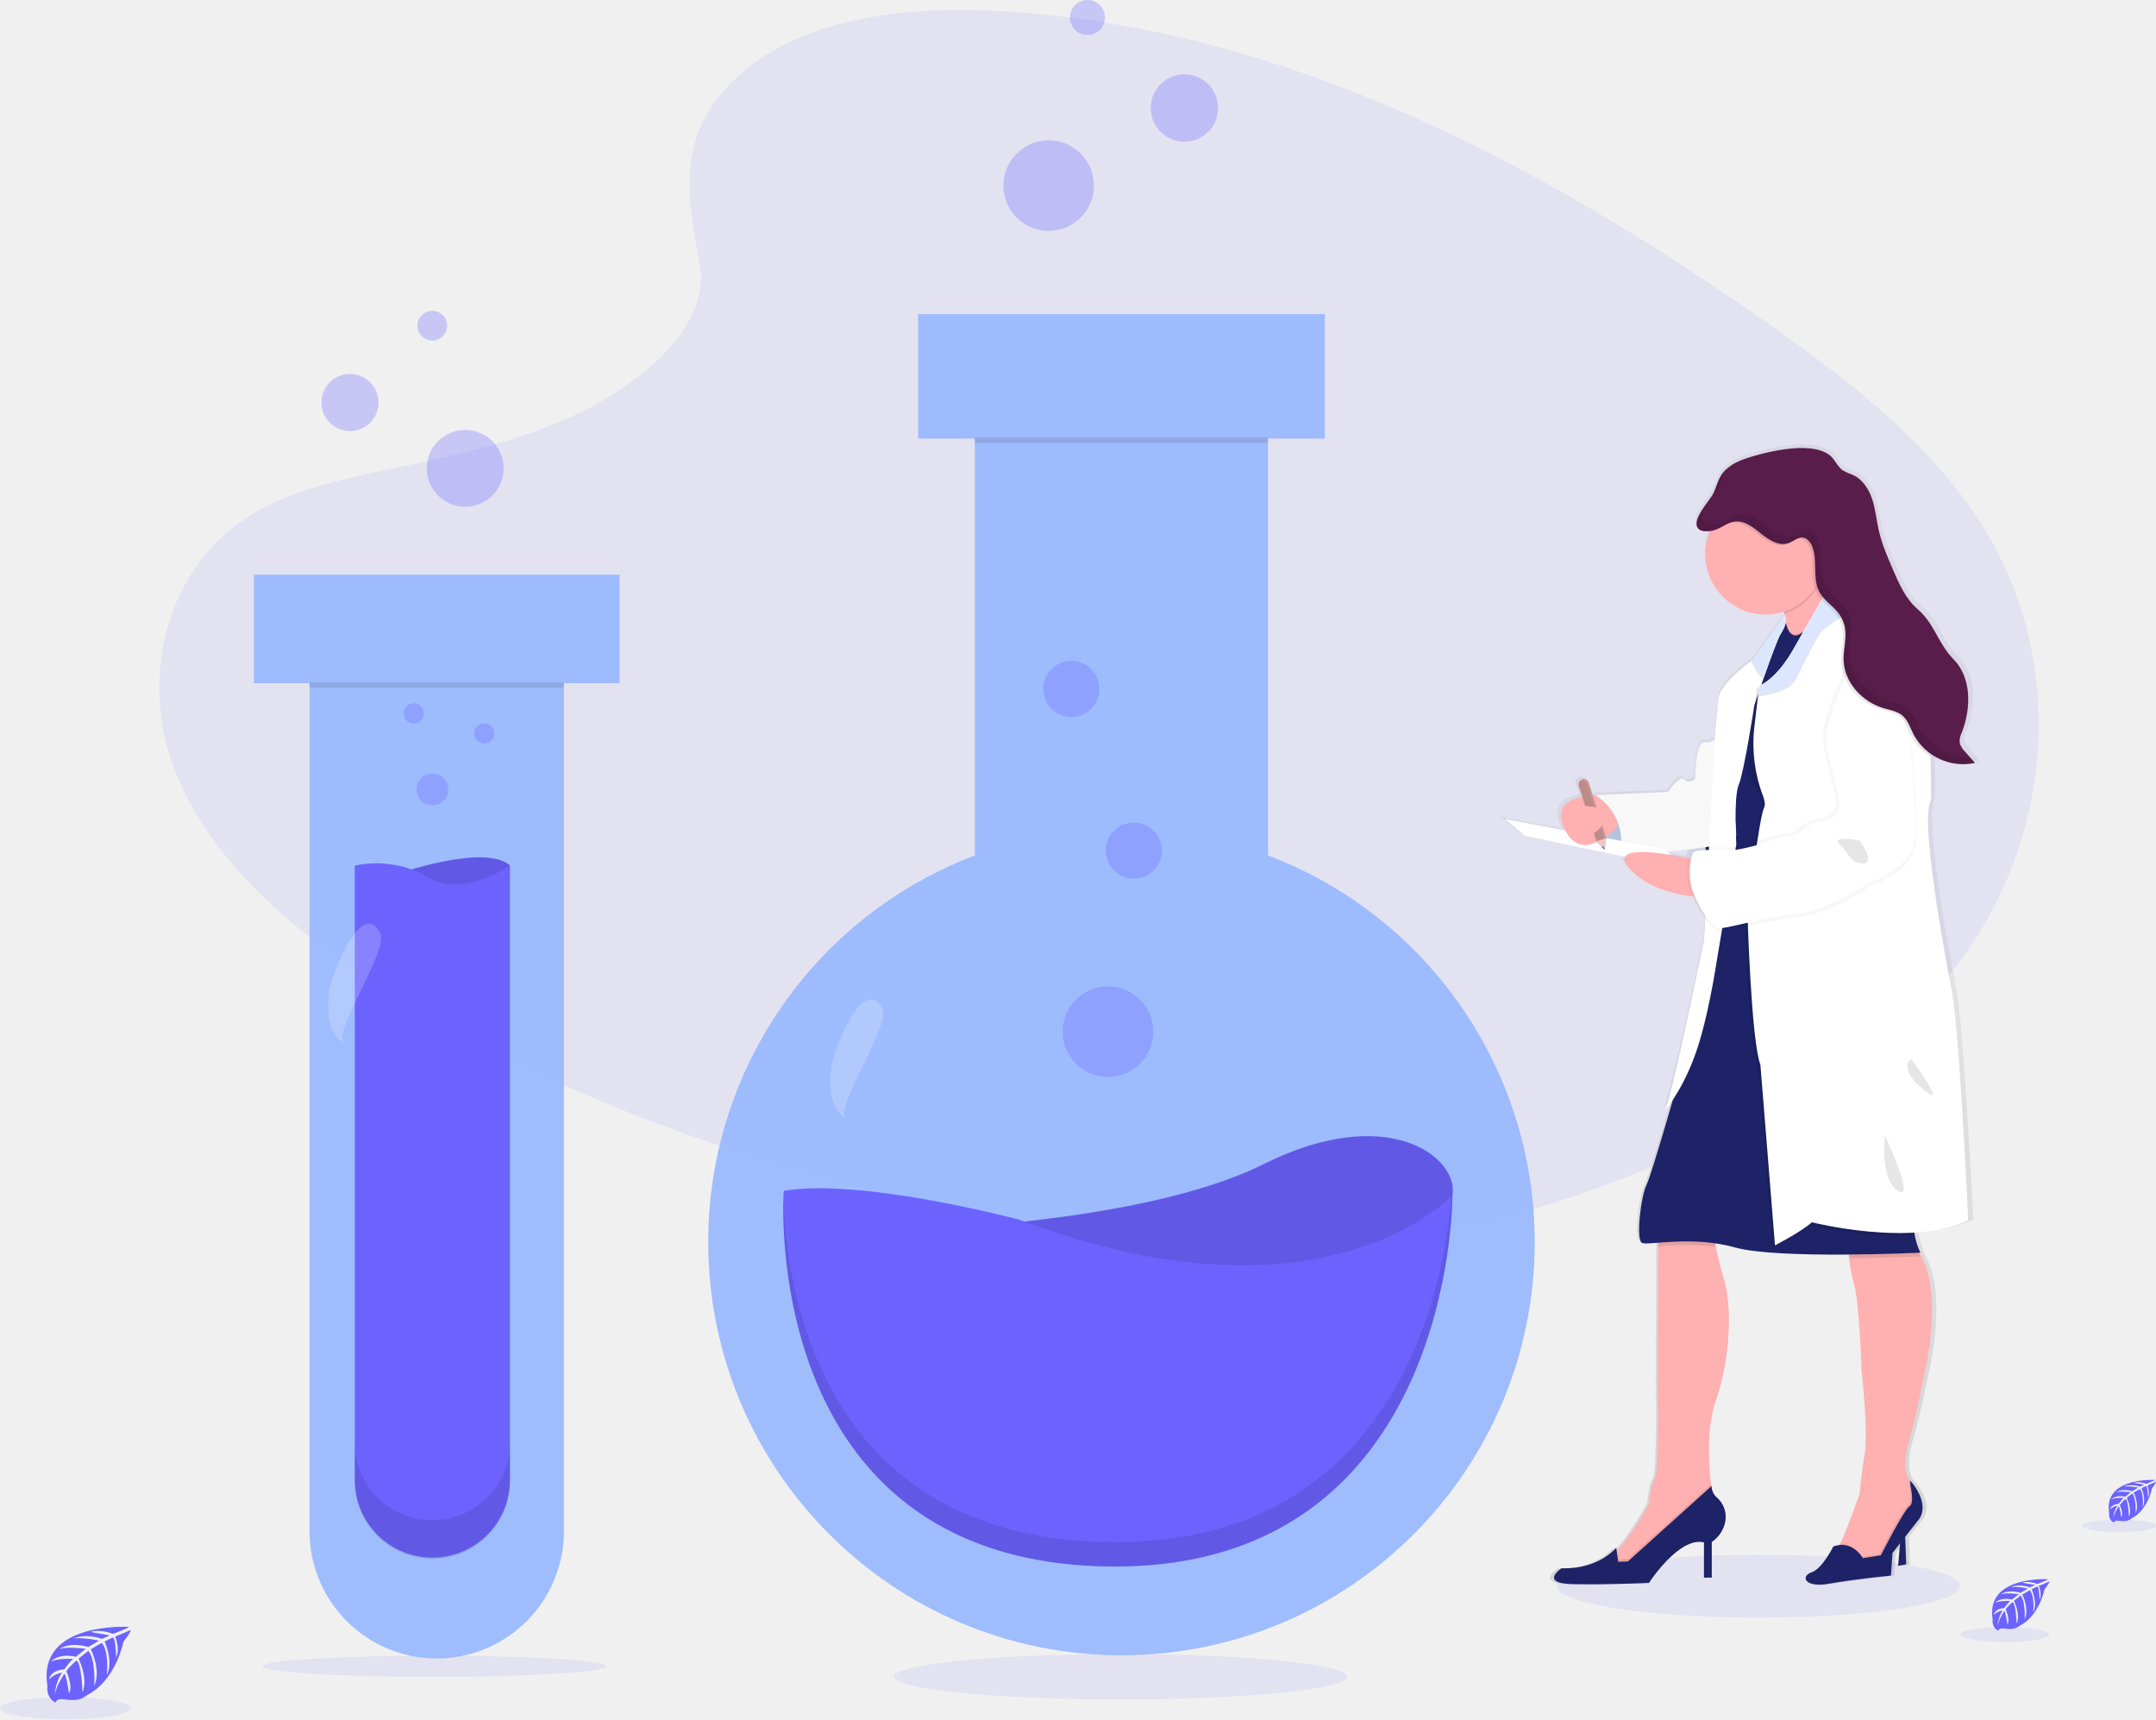
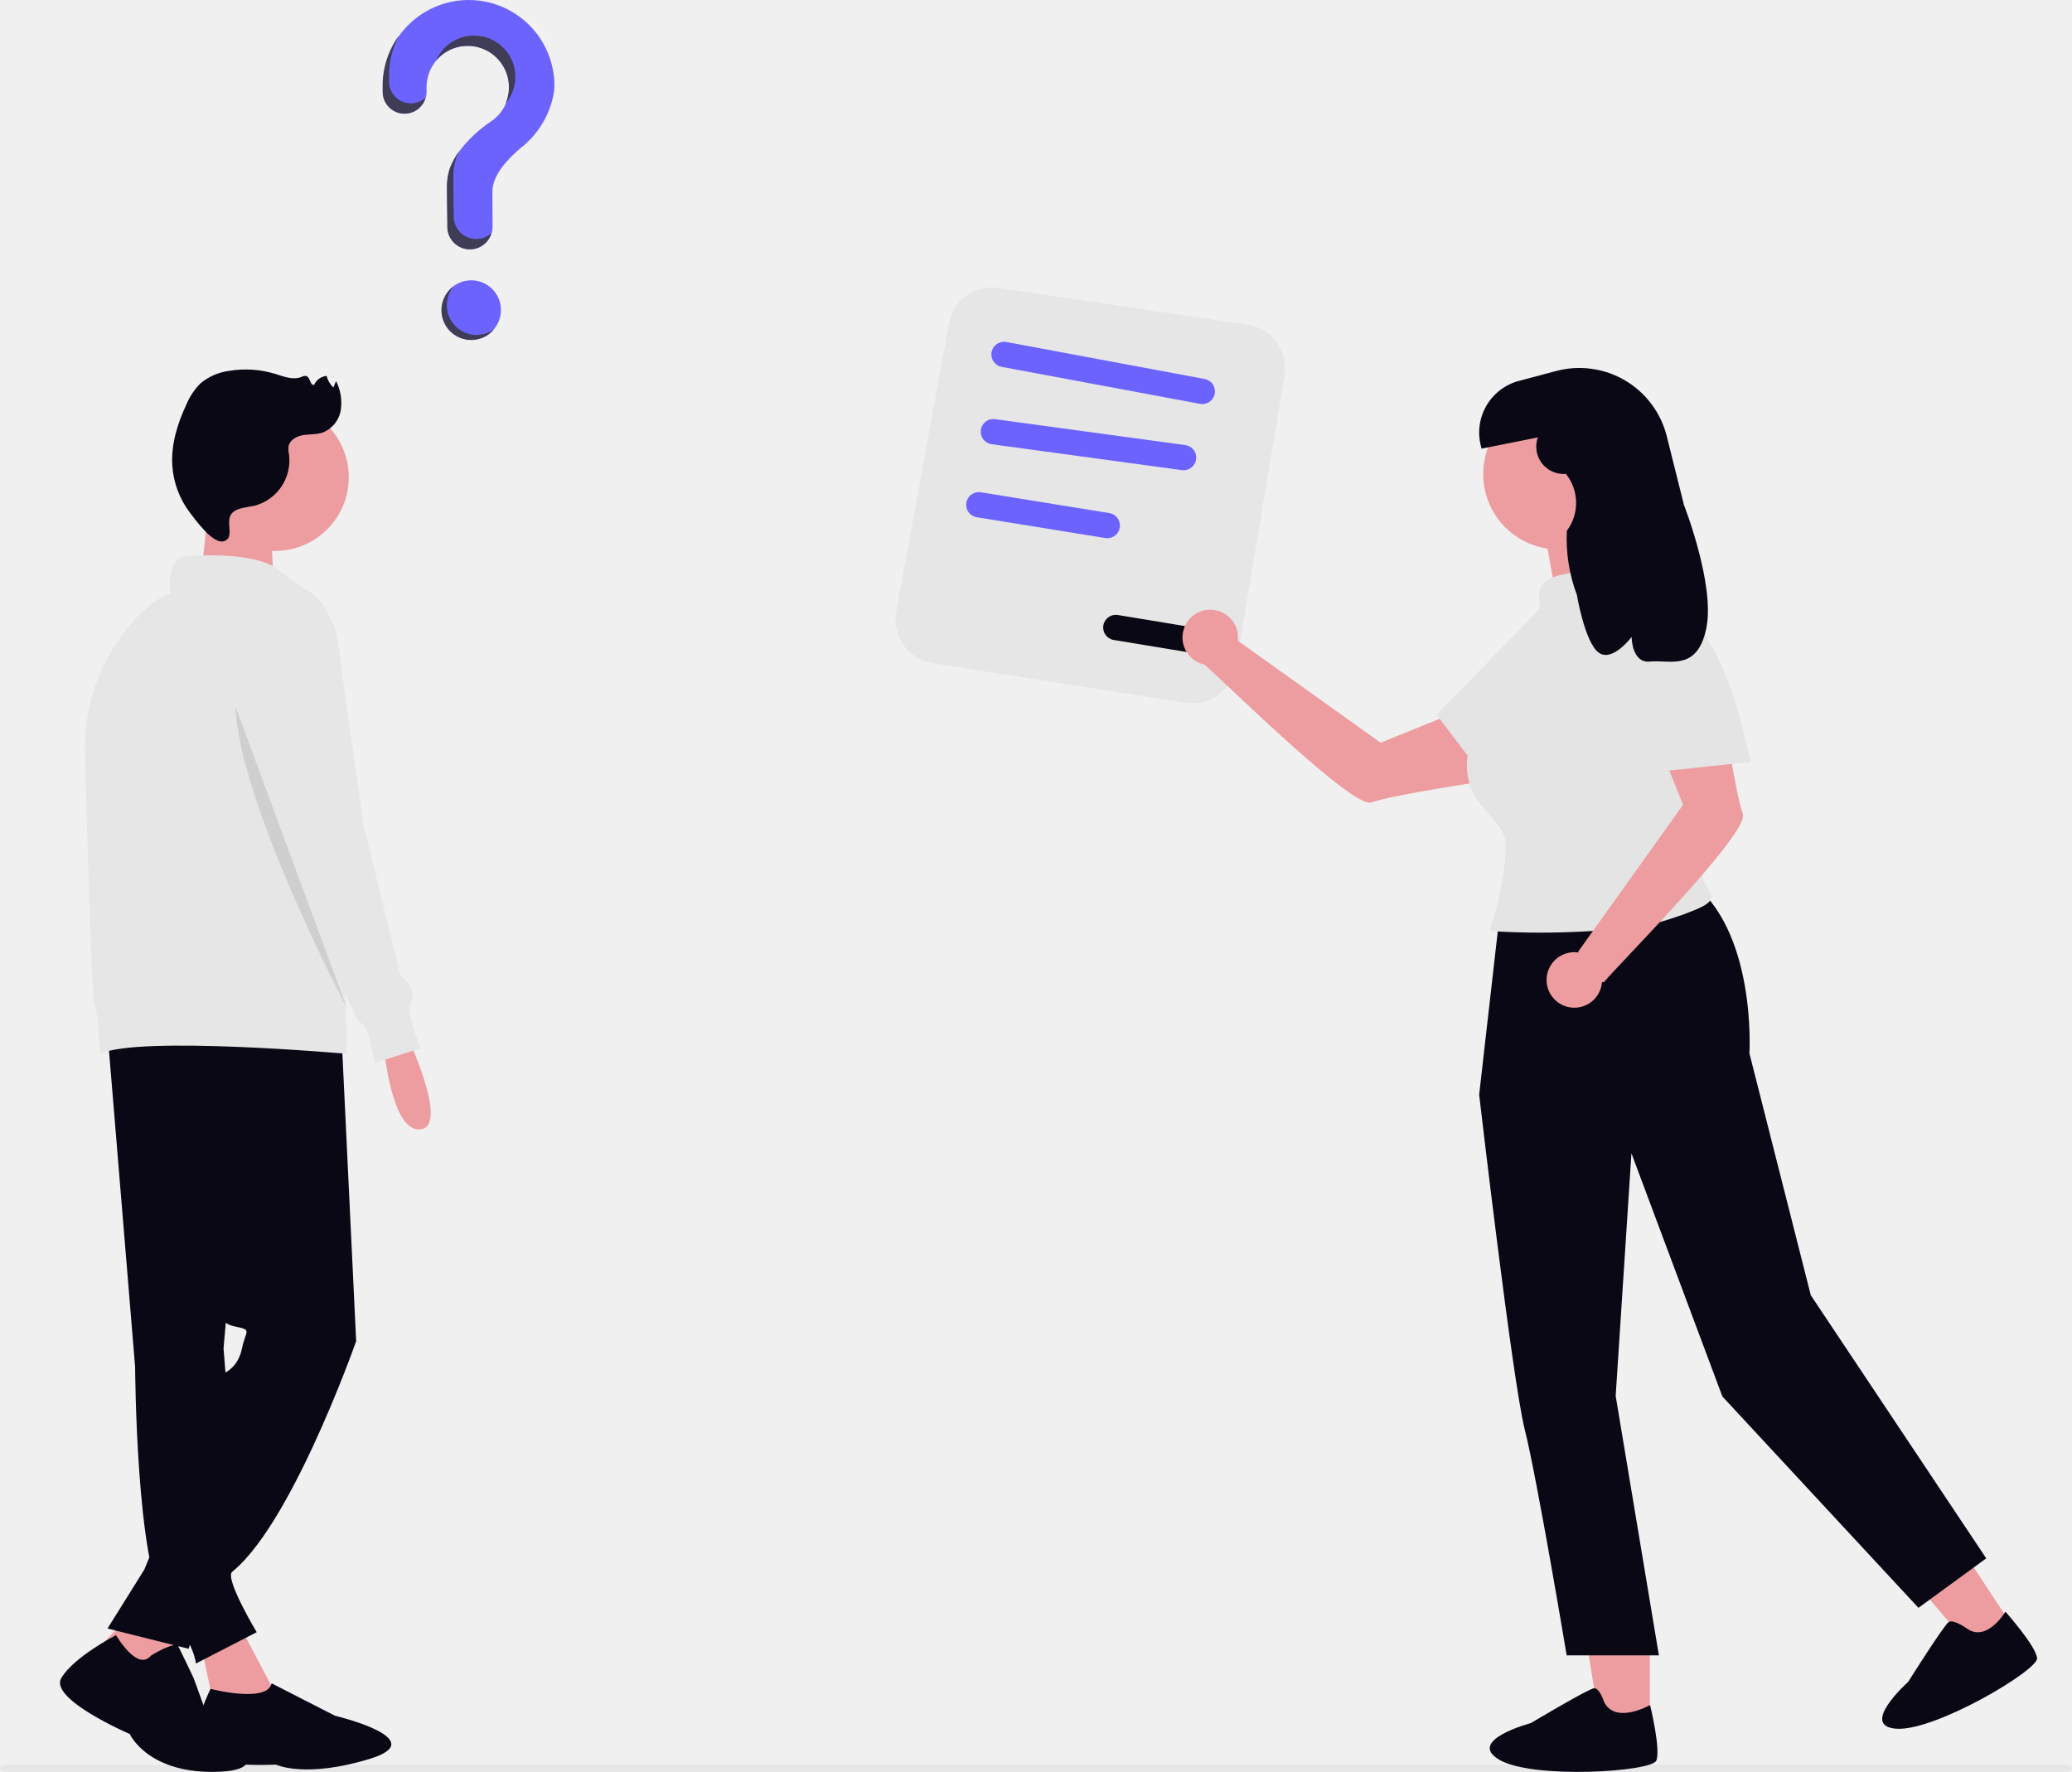
- <svg xmlns="http://www.w3.org/2000/svg" id="b411f001-b16f-4358-a5a6-150c98662c8c" data-name="Layer 1" width="987.62" height="787.4" viewBox="0 0 987.62 787.4">
-   <defs>
-     <linearGradient id="74856d48-f61b-42c8-be79-e45253bc3d47" x1="903.3" y1="782.16" x2="903.3" y2="259.8" gradientUnits="userSpaceOnUse">
-       <stop offset="0" stop-color="gray" stop-opacity="0.25" />
-       <stop offset="0.54" stop-color="gray" stop-opacity="0.12" />
-       <stop offset="1" stop-color="gray" stop-opacity="0.1" />
-     </linearGradient>
-   </defs>
-   <path d="M165.23,801.37s-42.27-2.55-37.29,27.08c0,0-1,5.23,3.75,7.61,0,0,.08-2.2,4.34-1.45a19.36,19.36,0,0,0,4.59.22,9.57,9.57,0,0,0,5.62-2.32h0s11.88-4.91,16.51-24.33c0,0,3.42-4.24,3.28-5.33l-7.13,3s2.43,5.15.52,9.42c0,0-.24-9.23-1.61-9-.28.05-3.7,1.79-3.7,1.79s4.19,9,1,15.48c0,0,1.2-11.05-2.34-14.84l-5,2.94s4.91,9.26,1.58,16.81c0,0,.85-11.59-2.63-16.1l-4.55,3.55s4.6,9.13,1.79,15.39c0,0-.36-13.49-2.78-14.51,0,0-4,3.51-4.59,5,0,0,3.16,6.62,1.2,10.12,0,0-1.2-9-2.18-9,0,0-4,5.95-4.38,10,0,0,.17-6.08,3.41-10.61a11.89,11.89,0,0,0-6.07,3.14s.62-4.21,7.05-4.58c0,0,3.28-4.51,4.16-4.79,0,0-6.4-.53-10.28,1.19,0,0,3.41-4,11.45-2.17l4.5-3.67s-8.43-1.15-12,.12c0,0,4.11-3.51,13.21-.95l4.89-2.92s-7.19-1.55-11.47-1c0,0,4.52-2.44,12.9.2l3.5-1.57s-5.27-1-6.81-1.2-1.62-.59-1.62-.59a18.26,18.26,0,0,1,9.89,1.1S165.36,801.84,165.23,801.37Z" transform="translate(-106.19 -56.3)" fill="#6c63ff" />
-   <ellipse cx="29.92" cy="782.34" rx="29.92" ry="5.06" fill="#6c63ff" opacity="0.1" />
-   <path d="M1093.36,734.08s-23.84-1.44-21,15.26a4.08,4.08,0,0,0,2.12,4.3s0-1.24,2.44-.82a11.15,11.15,0,0,0,2.59.12,5.39,5.39,0,0,0,3.17-1.3h0s6.7-2.77,9.31-13.72c0,0,1.92-2.39,1.85-3l-4,1.72s1.37,2.9.29,5.32c0,0-.13-5.21-.9-5.09-.16,0-2.1,1-2.1,1s2.37,5,.59,8.72c0,0,.67-6.22-1.32-8.36l-2.84,1.65s2.77,5.23.89,9.49c0,0,.49-6.54-1.48-9.08l-2.57,2s2.6,5.14,1,8.68c0,0-.21-7.61-1.57-8.18a15.64,15.64,0,0,0-2.59,2.79s1.78,3.73.68,5.71c0,0-.68-5.07-1.24-5.09,0,0-2.23,3.35-2.46,5.65a12.18,12.18,0,0,1,1.92-6,6.69,6.69,0,0,0-3.42,1.78s.35-2.38,4-2.59c0,0,1.85-2.54,2.35-2.7,0,0-3.61-.3-5.8.67,0,0,1.93-2.24,6.46-1.22l2.53-2.07s-4.75-.65-6.76.07c0,0,2.32-2,7.44-.54l2.76-1.65a24.87,24.87,0,0,0-6.46-.55s2.54-1.38,7.27.11l2-.89s-3-.58-3.83-.67-.92-.33-.92-.33a10.32,10.32,0,0,1,5.58.62S1093.43,734.34,1093.36,734.08Z" transform="translate(-106.19 -56.3)" fill="#6c63ff" />
-   <ellipse cx="970.75" cy="698.79" rx="16.87" ry="2.85" fill="#6c63ff" opacity="0.1" />
-   <path d="M1044.34,779.55S1015.56,777.82,1019,798a4.93,4.93,0,0,0,2.56,5.19s0-1.5,3-1a13.14,13.14,0,0,0,3.13.15,6.52,6.52,0,0,0,3.82-1.58h0s8.09-3.34,11.23-16.56c0,0,2.33-2.89,2.24-3.63l-4.86,2.08s1.66,3.5.36,6.41c0,0-.16-6.29-1.09-6.14-.19,0-2.53,1.21-2.53,1.21s2.86,6.11.7,10.54c0,0,.82-7.52-1.59-10.09l-3.42,2s3.34,6.31,1.08,11.45c0,0,.58-7.89-1.8-11l-3.09,2.41s3.13,6.22,1.22,10.48c0,0-.25-9.18-1.9-9.87,0,0-2.71,2.38-3.12,3.37,0,0,2.15,4.51.82,6.89,0,0-.82-6.12-1.49-6.15,0,0-2.7,4.05-3,6.83a14.77,14.77,0,0,1,2.33-7.22,8.15,8.15,0,0,0-4.14,2.14s.42-2.86,4.8-3.11c0,0,2.23-3.08,2.83-3.27,0,0-4.36-.36-7,.81,0,0,2.33-2.7,7.8-1.47l3.06-2.5s-5.74-.79-8.17.08c0,0,2.8-2.39,9-.65l3.33-2s-4.89-1.05-7.8-.67c0,0,3.07-1.66,8.78.14l2.38-1.07s-3.59-.71-4.63-.82-1.11-.4-1.11-.4a12.43,12.43,0,0,1,6.73.75S1044.42,779.87,1044.34,779.55Z" transform="translate(-106.19 -56.3)" fill="#6c63ff" />
-   <ellipse cx="918.32" cy="748.62" rx="20.37" ry="3.44" fill="#6c63ff" opacity="0.1" />
-   <ellipse cx="805.49" cy="726.42" rx="92.33" ry="14.41" fill="#6c63ff" opacity="0.1" />
-   <ellipse cx="513.32" cy="767.92" rx="103.75" ry="10.41" fill="#6c63ff" opacity="0.1" />
-   <ellipse cx="198.99" cy="763.13" rx="78.75" ry="4.86" fill="#6c63ff" opacity="0.1" />
-   <path d="M445,90.55c29.21-26,75.07-31.33,116.8-29.26,131.09,6.51,249.42,69.8,351.78,141.39,37.06,25.91,73.54,53.84,97.59,89.53,49,72.64,34.44,173.28-33.64,233.13-23.17,20.36-51.25,36-80.08,49.81-51.26,24.61-106.57,44.36-164.74,50-41.49,4-83.49.75-124.73-4.85C492.74,604.66,379.63,570.1,284.83,511,243.25,485,204.05,452.8,186.91,410.85s-6.17-95.11,36.29-119.94c17.56-10.27,38.56-14.91,59.11-19.26,30.26-6.41,61-12.73,88.31-25.77,28.2-13.46,61.59-39.49,56-69.28C420.64,144.63,415.83,116.55,445,90.55Z" transform="translate(-106.19 -56.3)" fill="#6c63ff" opacity="0.1" />
-   <path d="M687.05,448.08V257.14h26v-57H526.75v57h26V448.08a189.38,189.38,0,0,0-122.14,177c0,104.55,84.76,189.3,189.31,189.3s189.3-84.75,189.3-189.3A189.37,189.37,0,0,0,687.05,448.08Z" transform="translate(-106.19 -56.3)" fill="#96b7fe" opacity="0.9" />
-   <rect x="446.52" y="200.25" width="134.34" height="2.57" opacity="0.1" />
-   <path d="M514,620s114-2,171-30.53,89.57-3.06,86.51,14.25-19.33,50.88-84.47,55S514,620,514,620Z" transform="translate(-106.19 -56.3)" fill="#6c63ff" />
-   <path d="M514,620s114-2,171-30.53,89.57-3.06,86.51,14.25-19.33,50.88-84.47,55S514,620,514,620Z" transform="translate(-106.19 -56.3)" opacity="0.1" />
-   <path d="M465.18,601.7S453,770.65,612.75,773.7s158.77-170,158.77-170-59,64.11-198.46,11.19C573.06,614.93,500.8,595.59,465.18,601.7Z" transform="translate(-106.19 -56.3)" fill="#6c63ff" />
-   <path d="M771,604.31c-3.19,38.92-23.88,160.75-158.19,158.18C481.15,760,466.24,644.9,465.07,604.41c-.73,21.73-.08,166.45,147.71,169.28,159.79,3,158.77-170,158.77-170S771.35,603.94,771,604.31Z" transform="translate(-106.19 -56.3)" opacity="0.1" />
-   <circle cx="507.53" cy="472.5" r="20.73" fill="#6c63ff" opacity="0.3" />
-   <circle cx="519.37" cy="389.57" r="12.83" fill="#6c63ff" opacity="0.3" />
-   <circle cx="490.74" cy="315.52" r="12.83" fill="#6c63ff" opacity="0.3" />
-   <path d="M487,544.79c-1.1,8.74-.88,19.68,6.93,23.76-6.55-3.42,20.3-42.2,16.49-50.12C502.27,501.53,488,536.67,487,544.79Z" transform="translate(-106.19 -56.3)" fill="#fff" opacity="0.2" />
-   <circle cx="480.37" cy="85.01" r="20.73" fill="#6c63ff" opacity="0.3" />
-   <circle cx="542.56" cy="49.47" r="15.41" fill="#6c63ff" opacity="0.3" />
-   <circle cx="498.14" cy="8.01" r="8.01" fill="#6c63ff" opacity="0.3" />
-   <path d="M390,319.48H222.47v49.69H248V756.83a58.25,58.25,0,1,0,116.49,0V369.17H390Z" transform="translate(-106.19 -56.3)" fill="#96b7fe" opacity="0.9" />
-   <path d="M286.81,457s41.46-14.81,53-4.28c0,0-16.79,24.68-32.25,23.69S286.81,457,286.81,457Z" transform="translate(-106.19 -56.3)" fill="#6c63ff" />
-   <path d="M286.81,457s41.46-14.81,53-4.28c0,0-16.79,24.68-32.25,23.69S286.81,457,286.81,457Z" transform="translate(-106.19 -56.3)" opacity="0.1" />
-   <path d="M339.79,452.76V734.12a35.54,35.54,0,0,1-35.54,35.54h0a35.54,35.54,0,0,1-35.54-35.54V452.76s17.11-4.61,33.23,5.27S339.79,452.76,339.79,452.76Z" transform="translate(-106.19 -56.3)" fill="#6c63ff" />
-   <rect x="141.79" y="312.56" width="116.49" height="2.29" opacity="0.1" />
-   <path d="M304.25,752.55h0A35.54,35.54,0,0,1,268.71,717v17.77a35.54,35.54,0,0,0,35.54,35.54h0a35.54,35.54,0,0,0,35.54-35.54V717A35.54,35.54,0,0,1,304.25,752.55Z" transform="translate(-106.19 -56.3)" opacity="0.1" />
-   <circle cx="198.07" cy="361.59" r="7.24" fill="#6c63ff" opacity="0.3" />
-   <circle cx="221.76" cy="335.92" r="4.61" fill="#6c63ff" opacity="0.3" />
-   <circle cx="189.51" cy="326.71" r="4.61" fill="#6c63ff" opacity="0.3" />
-   <path d="M257,510.24c-1.1,8.74-.88,19.68,6.93,23.76-6.56-3.42,20.3-42.19,16.49-50.12C272.25,467,258,502.13,257,510.24Z" transform="translate(-106.19 -56.3)" fill="#fff" opacity="0.2" />
-   <circle cx="213.09" cy="214.5" r="17.59" fill="#6c63ff" opacity="0.3" />
-   <circle cx="160.32" cy="184.34" r="13.08" fill="#6c63ff" opacity="0.3" />
-   <circle cx="198.01" cy="149.16" r="6.8" fill="#6c63ff" opacity="0.3" />
-   <path d="M1002.05,507.62s-15.35-76.34-9.48-85.84c0,0,.21-8.83-.14-20.08,0-.43,0-.86,0-1.3a26.53,26.53,0,0,0,3.22,1.88,26,26,0,0,0,17.57,2.27l-4.67-5.18c-1.11-1.24-2.28-2.57-2.52-4.21a9.17,9.17,0,0,1,1-4.55c4.41-11.15,4.68-25.18-3.86-33.69-7.18-7.16-8.94-16.4-16.7-22.93-5.7-4.79-8.83-11.81-11.79-18.58-2.5-5.74-5-11.52-6.45-17.6-1.12-4.75-1.56-9.66-3.1-14.3s-4.4-9.15-8.89-11.22a32.66,32.66,0,0,1-4.83-2.14c-1.92-1.29-3.07-3.39-4.45-5.22-7-9.31-30.6-3.83-41.76-.05a23.51,23.51,0,0,0-8.25,4.57l.1-.17.28-.41a14.78,14.78,0,0,0-3.12,3.48c-1.63,2.58-2.31,5.61-3.66,8.33-1.64,3.3-10.74,12.51-6.83,16.22a3.35,3.35,0,0,0,.91.6,8.15,8.15,0,0,0,4.61.46c-.06.13-.12.26-.17.39a27.26,27.26,0,0,0-2,10.31,27.9,27.9,0,0,0,28.14,27.65,28.52,28.52,0,0,0,8.62-1.32c.07.35.13.7.19,1.05,0,.15,0,.29.07.43l0,0-.49.69-.08-.13-14.59,20.4c-2.23,1.56-15.08,10.86-15.77,17.83-.76,7.63-1.52,16.57-1.52,16.57l-.1,1.91a5.76,5.76,0,0,1-4.64,1.26c-4.55-.75-4.55,16.76-4.55,16.76s-3,2.79-5.11.37-7.58,5.77-7.58,5.77l-34.49,1.49h0l-.79,0-1.86-5.76a2.43,2.43,0,0,0-3-1.54,1.94,1.94,0,0,0-.42.17l-.12.08a1.46,1.46,0,0,0-.24.17.69.69,0,0,0-.13.11,1.7,1.7,0,0,0-.19.19,1.47,1.47,0,0,0-.1.13l-.06.06h0a2.35,2.35,0,0,0-.34,2.08l1.6,4.94c-6.65,1.34-13.46,5.11-7.91,15.51l-28.12-5.19,9.1,7.63,47,9.7c-.62,1.12-.21,2.73,1.73,5,8.35,9.82,23.61,12.48,29.74,13.18a52.59,52.59,0,0,0,6,10.19l-.54,9.78s-15.52,74.59-18.37,78.38A44.23,44.23,0,0,0,872,559c-4.51,15.33-10.81,36.31-12.46,39.45-2.66,5-5.12,25.32-2.09,26.63.95.4,3.58.21,7.37-.08v1.68l-.17,63.75s.76,39.11-1.33,42.83-2.65,11.54-2.65,11.54-8.38,15.43-15,21.63l-.15.13-.21-1.46s-8,10.06-25.58,9.5c0,0-10.61,6.89,5.12,7.26s35.81-.56,35.81-.56,14-21.41,25.77-18.62v16.2h3.6V762.54a14.76,14.76,0,0,0,6.4-9.71,11.75,11.75,0,0,0-4.19-10.89,7,7,0,0,1-2.3-5.1l-.13.11c0-.32-.08-.65-.13-1-1-8.38-2.31-25.62,2.25-38.4,6.25-17.51,8.15-41.89,3.6-56.42A129.1,129.1,0,0,1,891.93,627c-.11-.61-.22-1.18-.31-1.72a71,71,0,0,1,9.23,1.89c10.56,2.9,33.63,3.44,53.33,3.29.05.54.11,1.1.17,1.67a60.66,60.66,0,0,0,2.22,11.6c2.46,7.46,3.6,40.22,3.6,40.22s3.19,26.95,1.45,37.93c-1,6.1-1.84,12.22-2.39,18.37v.12s-5.22,14.89-9,23c-.1.21-.19.41-.29.61a12.6,12.6,0,0,0-3,.65s-5.11,10.24-10.23,11.92-3.41,7.26,8.15,5.21,29-3.72,29-3.72l.76-10.43,3.55-4.44-.9,10.4,3.79-.74-.5-12.66,5.81-7.27s7-6.24-3.41-18.52v.26c-.11-.18-.22-.36-.34-.53l0-.06c-1.72-2.68-3.1-7.67-.58-16.53,4.55-16,7.2-30.53,7.2-30.53s10.17-38.91-2.06-57.33l.55,0a31.08,31.08,0,0,1-2.64-8.18c-.06-.34-.11-.69-.17-1,9-.52,17.93-2.16,25.16-5.68C1010,614.69,1005.65,522.33,1002.05,507.62Zm-114.83-64.4v.18l-1.87.09Zm-6.37.88a2,2,0,0,0-.84.4,8.31,8.31,0,0,0-1.46,3.82l-2.9-.66s-2-.43-5-.91l-1.39-1.39C873.12,445,877.08,444.57,880.85,444.1Z" transform="translate(-106.19 -56.3)" fill="url(#74856d48-f61b-42c8-be79-e45253bc3d47)" />
-   <polygon points="870.61 703.96 869.5 717.14 873.21 716.39 872.65 702.11 870.61 703.96" fill="#1d2366" />
-   <path d="M892.19,697.73C887.72,710.46,889,727.65,890,736c.37,3.09.71,5,.71,5s-6.68,15.22-7.24,15.78S863.79,769,863.79,769l-13.36,7.79s-13.55-5.94-7-8a9.87,9.87,0,0,0,3.5-2.39c6.48-6.18,14.69-21.55,14.69-21.55s.55-7.79,2.59-11.5,1.3-42.68,1.3-42.68l.17-63.54,0-8.28,25.42.19a58.33,58.33,0,0,0,1.1,8.37,129.44,129.44,0,0,0,3.54,14.08C900.16,656,898.31,680.28,892.19,697.73Z" transform="translate(-106.19 -56.3)" fill="#ffb0b1" />
-   <path d="M890.7,741s-6.68,15.22-7.24,15.78S863.79,769,863.79,769l-13.36,7.79s-13.55-5.94-7-8a9.87,9.87,0,0,0,3.5-2.39l.58,4.06,4.46-.19L890,736C890.36,739.08,890.7,741,890.7,741Z" transform="translate(-106.19 -56.3)" opacity="0.1" />
-   <path d="M890.24,736.88,851.92,771.4l-4.46.18-.92-6.49s-7.8,10-25.06,9.46c0,0-10.39,6.87,5,7.24s35.08-.56,35.08-.56,13.73-21.34,25.23-18.55v16.14h3.53V762.49a14.67,14.67,0,0,0,6.26-9.67,11.83,11.83,0,0,0-4.1-10.86A7,7,0,0,1,890.24,736.88Z" transform="translate(-106.19 -56.3)" fill="#1d2366" />
-   <path d="M980.33,717.58c-2.47,8.83-1.12,13.8.56,16.47l0,.06A30.42,30.42,0,0,1,985.36,745l.16.84-17.44,25.42-9.46,3.71s-15.22-5.19-12.44-6.68c.7-.37,1.79-2.29,3-5,3.73-8,8.85-22.86,8.85-22.86v-.13c.53-6.13,1.39-12.23,2.34-18.31,1.7-10.93-1.42-37.79-1.42-37.79s-1.11-32.65-3.53-40.08a62,62,0,0,1-2.17-11.56c-.5-4.67-.61-8.48-.61-8.48s10-13.92,28.39,1.11a20.54,20.54,0,0,1,3.83,4.17c12.69,18,2.48,57.81,2.48,57.81S984.78,701.63,980.33,717.58Z" transform="translate(-106.19 -56.3)" fill="#ffb0b1" />
-   <path d="M985.52,745.79l-17.44,25.42-9.46,3.71s-15.22-5.19-12.44-6.68c.7-.37,1.79-2.29,3-5,6.44,0,9.78,6.08,9.78,6.08l8.16-1.29s10.77-21.16,13.18-22.45.37-9.66.37-9.66v-2.13l.19.23,0,.06A30.42,30.42,0,0,1,985.36,745Z" transform="translate(-106.19 -56.3)" opacity="0.1" />
-   <path d="M959.54,769.91s-4.64-8.53-13.54-5.38c0,0-5,10.21-10,11.88s-3.34,7.23,8,5.19,28.39-3.71,28.39-3.71l.74-10.39,11.5-14.66s6.87-6.22-3.34-18.46v2.13s2,8.35-.37,9.65-13.17,22.45-13.17,22.45Z" transform="translate(-106.19 -56.3)" fill="#1d2366" />
-   <path d="M891.07,619.05a58.33,58.33,0,0,0,1.1,8.37c-10.47-1.54-20.18-.77-26.54-.28l0-8.28Z" transform="translate(-106.19 -56.3)" opacity="0.1" />
-   <path d="M985.89,631.67s-14.88.72-32.6.87c-.5-4.67-.61-8.48-.61-8.48s10-13.92,28.39,1.11a20.54,20.54,0,0,1,3.83,4.17A24.42,24.42,0,0,0,985.89,631.67Z" transform="translate(-106.19 -56.3)" opacity="0.1" />
-   <path d="M985.89,630s-65.13,3.15-85-2.41-39.52-.75-42.49-2.05-.55-21.52,2-26.53,16.89-55.67,16.89-55.67l13.73-71.63,14.48-4,1-.28,25.21-7,18.49-5.1s36.74,143.44,33.58,154a27,27,0,0,0-.53,12.45A31.19,31.19,0,0,0,985.89,630Z" transform="translate(-106.19 -56.3)" fill="#1d2366" />
-   <path d="M843.2,422.72s-13,13.92-3.16,21.71,16.33.75,16.33.75Z" transform="translate(-106.19 -56.3)" fill="#c7daf5" />
-   <path d="M843.2,422.72s-13,13.92-3.16,21.71,16.33.75,16.33.75Z" transform="translate(-106.19 -56.3)" opacity="0.1" />
-   <path d="M948.32,331.06s-1.52,1.44-3.82,3.59c-3.27,3.05-8.11,7.52-12.41,11.27-6,5.18-10.85,9-9.1,5.73s1.42-8.89.55-14.18l-.18-1.05a97.29,97.29,0,0,0-2.88-11.49s9.61-12.42,14.93-17.32c2-1.83,3.37-2.61,3.44-1.33.1,1.74,1.41,5.54,3,9.66.06.12.11.25.16.37,1.08,2.77,2.29,5.66,3.36,8.13C947,328.23,948.32,331.06,948.32,331.06Z" transform="translate(-106.19 -56.3)" fill="#ffb0b1" />
-   <path d="M942,316.31a27.6,27.6,0,0,1-18.48,21.16,95.43,95.43,0,0,0-3.06-12.54s18.09-23.38,18.37-18.65C939,308.08,940.34,312.06,942,316.31Z" transform="translate(-106.19 -56.3)" opacity="0.1" />
-   <path d="M921.74,343.72l2.34-3.29s1.55,9.46,7.26,5.29,6,31.4,6,31.4L931.2,468.7l-44.26-2.65,1.25-44.25,5-22.27,12.39-32.43L913,356.39Z" transform="translate(-106.19 -56.3)" opacity="0.1" />
-   <path d="M937.32,377.68l-5.54,82.8-.58,8.77-24.68-1.47-1-.06-18.61-1.11,1.25-44.26,5-22.26,12.39-32.43L913,356.94l8.77-12.66,2.34-3.3s1.55,9.47,7.26,5.29l.11-.08h0C937.05,342.61,937.32,377.68,937.32,377.68Z" transform="translate(-106.19 -56.3)" fill="#1d2366" />
-   <path d="M893.85,392.29s-2.22,4.64-6.68,3.9-4.45,16.7-4.45,16.7-3,2.78-5,.37-7.42,5.75-7.42,5.75l-33.77,1.49s15,6.86,12.06,27.65c0,0,51-3.16,52.7-8S893.85,392.29,893.85,392.29Z" transform="translate(-106.19 -56.3)" fill="#fff" />
-   <path d="M893.85,392.29s-2.22,4.64-6.68,3.9-4.45,16.7-4.45,16.7-3,2.78-5,.37-7.42,5.75-7.42,5.75l-33.77,1.49s15,6.86,12.06,27.65c0,0,51-3.16,52.7-8S893.85,392.29,893.85,392.29Z" transform="translate(-106.19 -56.3)" opacity="0.03" />
-   <polygon points="689.5 375.14 698.41 382.75 771.71 398.15 762.61 388.88 689.5 375.14" fill="#fff" />
-   <path d="M921.87,346.64c-1.21,1.82-4.69,11.38-7.61,19.69-2.42,6.92-4.45,13-4.45,13s-4.73,30.81-7.14,36.37S901.56,443,901.56,443l-9,53.63s-4.08,27.65-10.38,44.16C876,557,869,564.63,868.81,564.86c2.79-3.77,18-78.11,18-78.11l5-93.72s.74-8.9,1.49-16.51,15.77-18,15.77-18l14.52-20.65C925.08,339.9,924.1,343.3,921.87,346.64Z" transform="translate(-106.19 -56.3)" fill="#fff" />
-   <path d="M884,467.07s-21.34-.92-31.73-13.36,23.94-5,23.94-5l8.9,2Z" transform="translate(-106.19 -56.3)" fill="#ffb0b1" />
-   <path d="M983.85,609.4a27,27,0,0,0-.53,12.45c-23.32,1.66-48.27-4.66-48.27-4.66-4.64,4.27-16.89,10.58-16.89,10.58L911.48,545c-4.26-11.14-5.93-69.59-5.93-69.59s.38-3.06,1-7.64c0-.11,0-.23.05-.34,1.67-12.8,5-36.83,6.58-40.08,2.23-4.45-6.86-16.32-6.86-16.32l4.13-35.28.5-4.25c8.73-3.9,15.41-16.33,15.41-16.33l5.12-9h0c5.59-3.58,5.86,31.49,5.86,31.49l-5.54,82.8,18.49-5.1S987,598.82,983.85,609.4Z" transform="translate(-106.19 -56.3)" opacity="0.1" />
-   <path d="M1007.79,615.15c-25.42,12.62-71.63.93-71.63.93-4.64,4.27-16.89,10.58-16.89,10.58l-6.68-82.77c-4.26-11.13-5.93-69.58-5.93-69.58s5.38-43.61,7.6-48.06c.65-1.3.34-3.23-.43-5.31a67.28,67.28,0,0,1-4.07-31.14l1.78-15.15.5-4.25c8.72-3.9,15.4-16.34,15.4-16.34l4.65-8.14,8.56-15,4.05-7.1.68.62,5.26,4.76s2.23,1.84,5.57,4.67c7.28,6.13,19.86,16.93,26.34,23.53,5.71,5.83,7.51,28.46,8,45.5.35,11.21.14,20,.14,20-5.76,9.46,9.27,85.55,9.27,85.55C1003.52,523.11,1007.79,615.15,1007.79,615.15Z" transform="translate(-106.19 -56.3)" fill="#fff" />
-   <path d="M959,353.88s-17.45,33.22-15.4,45.83,7.79,26.91,5,30.25a10.26,10.26,0,0,1-8.17,4.08c-2.78.19-10.21,5.38-10.21,5.94s-6.86.56-13,3.16S902,447.22,902,447.22s-17.63-.56-19.3,1.11-3.34,11.69.19,19.67,7.42,13.92,10.39,15,21.71-5.19,36.92-6.68S962,462.81,962,462.81s18.18-6.5,21.34-17.45-3.9-71.07-3.9-71.07S974,346.27,959,353.88Z" transform="translate(-106.19 -56.3)" opacity="0.03" />
-   <path d="M956.76,351.1s-17.44,33.21-15.4,45.83,7.79,26.91,5,30.25a10.26,10.26,0,0,1-8.17,4.08c-2.78.19-10.2,5.38-10.2,5.94s-6.87.55-13,3.15-15.22,4.08-15.22,4.08-17.63-.55-19.3,1.12-3.34,11.69.19,19.67,7.42,13.92,10.39,15,21.71-5.2,36.93-6.68S959.73,460,959.73,460s18.18-6.49,21.34-17.44-3.9-71.07-3.9-71.07S971.79,343.49,956.76,351.1Z" transform="translate(-106.19 -56.3)" opacity="0.03" />
-   <path d="M958.43,352.21S941,385.43,943,398s7.79,26.91,5,30.25a10.23,10.23,0,0,1-8.17,4.08c-2.78.19-10.2,5.38-10.2,5.94s-6.87.56-13,3.16-15.22,4.08-15.22,4.08-17.63-.56-19.3,1.11-3.34,11.69.19,19.67,7.42,13.92,10.39,15,21.71-5.19,36.93-6.68,31.73-13.54,31.73-13.54,18.18-6.5,21.34-17.45-3.9-71.07-3.9-71.07S973.46,344.6,958.43,352.21Z" transform="translate(-106.19 -56.3)" fill="#fff" />
-   <path d="M958.06,441.28s-13.92-2.78-9.09,1.86,4.82,8.72,10.76,8.53S958.06,441.28,958.06,441.28Z" transform="translate(-106.19 -56.3)" opacity="0.1" />
-   <path d="M981.63,541.3s-6.31,4.27,5.75,14.1S981.63,541.3,981.63,541.3Z" transform="translate(-106.19 -56.3)" opacity="0.1" />
-   <path d="M969.56,576.37c0,.56-2.22,20.41,6.13,25.42S969.56,576.37,969.56,576.37Z" transform="translate(-106.19 -56.3)" opacity="0.1" />
-   <path d="M837.07,420.48c-6.72.23-21.27,2.29-13.73,16.35,6.67,12.44,17.87,4.13,24.14-2.19A23.73,23.73,0,0,0,837.07,420.48Z" transform="translate(-106.19 -56.3)" fill="#ffb0b1" />
-   <path d="M848.19,433.91h0Z" transform="translate(-106.19 -56.3)" fill="#ffb0b1" />
-   <path d="M847.59,434.53c.1-.09.19-.19.28-.28C847.78,434.34,847.69,434.44,847.59,434.53Z" transform="translate(-106.19 -56.3)" fill="#ffb0b1" />
-   <path d="M956.21,334.42c-7.14,4.88-13.13,9-14.29,9.86-3.21,2.36-9.33,16.28-13.23,23.38-3.14,5.72-13.31,7.19-17.15,7.55L912,371c8.72-3.89,15.4-16.33,15.4-16.33l17.26-30.24,5.94,5.38S952.87,331.6,956.21,334.42Z" transform="translate(-106.19 -56.3)" opacity="0.1" />
-   <path d="M956.21,333.87c-7.14,4.87-13.13,9-14.29,9.85-3.21,2.37-9.33,16.28-13.23,23.38-3.14,5.72-13.31,7.19-17.15,7.55l.5-4.25c8.72-3.9,15.4-16.34,15.4-16.34l17.26-30.24,5.94,5.38S952.87,331,956.21,333.87Z" transform="translate(-106.19 -56.3)" fill="#dce7ff" />
-   <path d="M942.47,310.18a26.68,26.68,0,0,1-.61,5.76,27.17,27.17,0,0,1-4.24,9.86,27.56,27.56,0,1,1,4.85-15.62Z" transform="translate(-106.19 -56.3)" fill="#ffb0b1" />
-   <path d="M990.58,402.9a24.48,24.48,0,0,1-8.89-9.56c-1.55-3.07-2.58-6.6-5.24-8.79-2.38-1.94-5.6-2.42-8.55-3.29-9.77-2.89-18-11.82-18.28-22-.14-4.79,1.35-9.58.67-14.32a15.79,15.79,0,0,0-3.11-7.39,22.89,22.89,0,0,0-2.68-2.89c-1.3-1.23-2.67-2.42-3.85-3.73a14.53,14.53,0,0,1-2-2.65,13.09,13.09,0,0,1-1.07-2.47c-1.82-5.68-.17-12.44-2.21-18.19,0-.1-.07-.21-.11-.31-.78-2.05-2.35-4.09-4.52-4.25s-4.06,1.65-6.14,2.47c-4.36,1.69-9.07-1.19-12.7-4.13s-7.73-6.3-12.36-5.64c-3.05.43-5.47,2.52-8.28,3.6a13.41,13.41,0,0,1-2,.56,27.56,27.56,0,0,1,53.13,10.27,26.68,26.68,0,0,1-.61,5.76c.06.12.11.25.16.37,1.08,2.77,2.29,5.66,3.36,8.13l5.26,4.76s2.23,1.84,5.57,4.67c7.28,6.13,19.86,16.93,26.34,23.53C988.26,363.23,990.06,385.86,990.58,402.9Z" transform="translate(-106.19 -56.3)" opacity="0.1" />
-   <path d="M891,282.39c1.33-2.71,2-5.74,3.58-8.3,2.33-3.75,6.41-6.1,10.58-7.54,10.92-3.76,34-9.23,40.89,0,1.36,1.83,2.48,3.93,4.36,5.22a33.57,33.57,0,0,0,4.73,2.12c4.4,2.07,7.21,6.56,8.71,11.18s1.94,9.52,3,14.26c1.4,6.06,3.87,11.81,6.32,17.53,2.89,6.75,6,13.74,11.54,18.52,7.61,6.51,9.32,15.72,16.35,22.85,8.37,8.48,8.1,22.47,3.79,33.57a9.25,9.25,0,0,0-1,4.54,8.68,8.68,0,0,0,2.47,4.2l4.57,5.16a25.71,25.71,0,0,1-28.09-13c-1.56-3.07-2.59-6.6-5.25-8.78-2.38-1.95-5.59-2.42-8.55-3.3-9.77-2.89-18-11.82-18.28-22-.14-4.78,1.35-9.58.68-14.32A15.93,15.93,0,0,0,948.3,337c-2.57-3.34-6.42-5.61-8.5-9.27-3.52-6.21-.85-14.29-3.39-21-.78-2-2.34-4.09-4.52-4.25s-4.06,1.66-6.14,2.47c-4.36,1.69-9.06-1.19-12.69-4.13s-7.74-6.29-12.36-5.63c-3.06.43-5.47,2.51-8.29,3.59-2.08.8-6.3,1.52-8.13-.24C880.45,294.86,889.36,285.68,891,282.39Z" transform="translate(-106.19 -56.3)" fill="#591d4b" />
-   <path d="M985.4,389.63c-1.55-3.07-2.58-6.6-5.24-8.79-2.38-1.95-5.6-2.42-8.55-3.29-9.77-2.89-18-11.82-18.28-22-.15-4.79,1.35-9.58.67-14.32a15.79,15.79,0,0,0-3.11-7.39c-2.56-3.34-6.42-5.62-8.49-9.28-3.53-6.21-.85-14.29-3.39-21-.78-2-2.34-4.09-4.52-4.25s-4.06,1.65-6.14,2.46c-4.36,1.7-9.07-1.18-12.69-4.12s-7.74-6.29-12.37-5.64c-3,.43-5.46,2.51-8.28,3.6-2.08.8-6.3,1.52-8.13-.24-3.83-3.7,5.08-12.88,6.69-16.16,1.33-2.71,2-5.74,3.58-8.3l.27-.42a14.71,14.71,0,0,0-3,3.48c-1.6,2.56-2.26,5.59-3.58,8.3-1.61,3.29-10.52,12.47-6.69,16.16,1.82,1.76,6,1,8.13.24,2.81-1.08,5.22-3.16,8.28-3.6,4.62-.65,8.73,2.7,12.36,5.64s8.34,5.82,12.69,4.13c2.09-.81,3.91-2.64,6.14-2.47s3.75,2.2,4.53,4.25c2.54,6.67-.14,14.75,3.38,21,2.08,3.65,5.94,5.93,8.5,9.27a15.79,15.79,0,0,1,3.11,7.39c.68,4.74-.82,9.53-.67,14.32.31,10.19,8.51,19.12,18.28,22,2.95.87,6.17,1.34,8.55,3.3,2.66,2.18,3.68,5.71,5.24,8.78a25.71,25.71,0,0,0,28.09,13l-2.15-2.44C999.17,403.4,989.68,398.06,985.4,389.63Z" transform="translate(-106.19 -56.3)" opacity="0.1" />
-   <path d="M921.32,347.2c-1.22,1.82-4.7,11.38-7.61,19.68-2.72-1.05-5.2-7.81-5.2-7.81L923,338.42C924.52,340.46,923.54,343.86,921.32,347.2Z" transform="translate(-106.19 -56.3)" opacity="0.1" />
-   <path d="M921.87,346.64c-1.21,1.82-4.69,11.38-7.61,19.69-2.72-1.05-5.19-7.81-5.19-7.81l14.52-20.65C925.08,339.9,924.1,343.3,921.87,346.64Z" transform="translate(-106.19 -56.3)" fill="#dce7ff" />
-   <path d="M837.46,441.6l-8.05-25.35a2.38,2.38,0,0,1,1.54-3h0a2.36,2.36,0,0,1,3,1.54L842,440.16l-.8,5.31Z" transform="translate(-106.19 -56.3)" fill="#be8b87" />
-   <path d="M830.17,414h0a2.38,2.38,0,0,1,3,1.55l8.05,25.35-.61,4,.59.61.8-5.31-8.05-25.35a2.36,2.36,0,0,0-3-1.54h0a2.32,2.32,0,0,0-1.23.91A2.28,2.28,0,0,1,830.17,414Z" transform="translate(-106.19 -56.3)" fill="#fff" opacity="0.1" />
-   <polygon points="731.27 385.3 735.79 383.86 735.13 388.22 734.99 389.17 733.67 387.79 731.27 385.3" fill="#efc8c4" />
-   <path d="M839.86,444.09a1.13,1.13,0,0,1,.29-.24.41.41,0,0,1,.43,0,1,1,0,0,1,.16.25.79.79,0,0,0,.58.39l-.14,1Z" transform="translate(-106.19 -56.3)" fill="#727a9c" />
-   <path d="M829.37,425.23s16.15-.09,12.34,6.77-9.74,7.7-9.74,7.7Z" transform="translate(-106.19 -56.3)" fill="#ffb0b1" />
+ <svg xmlns="http://www.w3.org/2000/svg" width="960" height="820.941" viewBox="0 0 960 820.941" role="img" artist="Katerina Limpitsouni" source="https://undraw.co/">
+   <g transform="translate(-603.243 -269.319)">
+     <path d="M1127.665,649.24a1.4,1.4,0,0,1-.759,1.15,3.525,3.525,0,0,1-1.84.474h-954.8c-1.435,0-2.6-.727-2.6-1.624s1.163-1.624,2.6-1.624h954.8a3.526,3.526,0,0,1,1.84.474,1.4,1.4,0,0,1,.759,1.15Z" transform="translate(435.578 439.396)" fill="#e6e6e6" />
+     <g transform="translate(1018.135 402.498)">
+       <path d="M829.416,262.475a20.424,20.424,0,0,1-3.152-.247l-117.17-18.383a20.412,20.412,0,0,1-16.913-23.839L716.624,86.513A20.346,20.346,0,0,1,739.676,70l115.261,16.99a20.411,20.411,0,0,1,17.153,23.553L849.555,245.428a20.489,20.489,0,0,1-20.141,17.047Z" transform="translate(-691.847 -69.769)" fill="#e6e6e6" />
+       <path d="M829.836,140.761a5.81,5.81,0,0,1-1.081-.1l-91.869-17.134A5.86,5.86,0,1,1,739.034,112l91.87,17.137a5.861,5.861,0,0,1-1.068,11.622Z" transform="translate(-687.661 -86.729)" fill="#6c63ff" />
+       <path d="M821.627,168.058a5.761,5.761,0,0,1-.8-.054l-88.08-12a5.86,5.86,0,1,1,1.583-11.612l88.079,12a5.86,5.86,0,0,1-.783,11.666Z" transform="translate(-688.118 -83.357)" fill="#6c63ff" />
+       <path d="M786.907,196.362a5.977,5.977,0,0,1-.943-.077l-59.53-9.634a5.86,5.86,0,1,1,1.874-11.57l59.53,9.634a5.861,5.861,0,0,1-.931,11.646Z" transform="translate(-688.756 -80.178)" fill="#6c63ff" />
+       <path d="M766.91,193.251a5.985,5.985,0,0,1-.943-.077l-39.534-6.523a5.86,5.86,0,1,1,1.874-11.57l39.534,6.523a5.861,5.861,0,0,1-.931,11.646Z" transform="translate(-625.276 -23.318)" fill="#090814" />
+     </g>
+     <g transform="translate(780.525 269.319)">
+       <ellipse cx="13.765" cy="13.765" rx="13.765" ry="13.765" transform="translate(27.288 129.871)" fill="#6c63ff" />
+       <ellipse cx="7.182" cy="7.182" rx="7.182" ry="7.182" transform="translate(60.804 10.174)" fill="#f2f2f2" />
+       <ellipse cx="7.182" cy="7.182" rx="7.182" ry="7.182" transform="translate(27.887 89.174)" fill="#f2f2f2" />
+       <path d="M511.774,220.37a39.834,39.834,0,0,0-39.433,39.146c0,.2,0,1.6,0,3.423a10.1,10.1,0,0,0,10.1,10.1h0a10.1,10.1,0,0,0,10.1-10.109c0-1.246,0-2.106,0-2.159a19.152,19.152,0,1,1,29.482,16.123l0,0s-14.372,9.251-18.753,21.943h0a28.131,28.131,0,0,0-1.159,8.01c0,1.115.066,10.869.192,18.786a10.41,10.41,0,0,0,10.411,10.241h0A10.412,10.412,0,0,0,523.127,325.4c-.044-7.25-.068-15.692-.068-16.306,0-7.794,7.519-15.559,13.694-20.623a41.535,41.535,0,0,0,14.285-22.742,25.97,25.97,0,0,0,.748-5.634,39.724,39.724,0,0,0-40.012-39.724Z" transform="translate(-472.195 -220.369)" fill="#6c63ff" />
+       <path d="M484.954,306.766h0a10.1,10.1,0,0,1-10.1-10.1c0-1.829,0-3.225,0-3.424a39.351,39.351,0,0,1,4.6-17.927,39.442,39.442,0,0,0-7.588,22.715c0,.2,0,1.6,0,3.423a10.1,10.1,0,0,0,10.1,10.1h0a10.107,10.107,0,0,0,9.722-7.359A10.061,10.061,0,0,1,484.954,306.766Z" transform="translate(-471.864 -258.876)" fill="#3f3d56" />
+       <path d="M570.139,280.215a19.152,19.152,0,0,1,16.656,26.756,19.151,19.151,0,1,0-32.146-20.045,19.113,19.113,0,0,1,15.491-6.711Z" transform="translate(-529.875 -258.936)" fill="#3f3d56" />
+       <path d="M584.96,494.778h0a10.411,10.411,0,0,1-10.411-10.244c-.127-7.913-.192-17.667-.192-18.781a28.131,28.131,0,0,1,1.159-8.01h0a28.458,28.458,0,0,1,1.644-3.8,32.933,32.933,0,0,0-4.636,8.589h0a28.127,28.127,0,0,0-1.159,8.01c0,1.115.066,10.869.192,18.786a10.409,10.409,0,0,0,10.411,10.241h0a10.413,10.413,0,0,0,9.994-7.493A10.372,10.372,0,0,1,584.96,494.778Z" transform="translate(-541.59 -384.047)" fill="#3f3d56" />
+       <path d="M573.733,685.053a13.763,13.763,0,0,1-5.108-21.392,13.764,13.764,0,1,0,18.723,19.889,13.756,13.756,0,0,1-13.615,1.5Z" transform="translate(-535.712 -531.009)" fill="#3f3d56" />
+     </g>
+     <path d="M404.818,445.911s20.476,42.67,6.825,44.378-17.063-38.4-17.063-38.4Z" transform="translate(386.485 302.273)" fill="#ed9da0" />
+     <path d="M634.649,556.287,618.905,566.7,571.254,510.93l23.234-15.366Z" transform="translate(911.865 482.808)" fill="#ed9da0" />
+     <path d="M492.932,558.374H470.769l-8.432-52.546h30.6Z" transform="translate(874.7 515.956)" fill="#ed9da0" />
+     <path d="M695.949,412.556l-66.171-47.268a12.862,12.862,0,1,0-15.451,11.076c8.272,6.944,68.685,67.028,77.335,63.858,8.779-3.216,47.165-9.039,47.165-9.039l1.069-36.446Z" transform="translate(546.974 200.879)" fill="#ed9da0" />
+     <path d="M715.366,458,705.2,547.223s15.422,132.706,21.109,155.124S745.742,807,745.742,807h42.726l-20.02-120.181,7.305-112.409,42.128,112.656,90.851,97.925,31.407-22.922L858.855,640.179,830.416,528.087s3.541-57.978-28.328-80.305Z" transform="translate(583.372 229.257)" fill="#090814" />
+     <path d="M29.805,69.417a34.9,34.9,0,1,1,28.776-8.9L66.341,85.2,33.43,89.569Z" transform="translate(1290.454 454.078)" fill="#ed9da0" />
+     <path d="M26.076,168.225l-1.667-.768c3.479-7.021,10.183-37.774,6.442-44.669-3.59-6.62-10.055-11.324-13.626-17.958a30.1,30.1,0,0,1-2.891-18L0,67.964,45.769,20.879c.649-.669,1.321-1.345,2.015-2.013.15-5.7-2.52-9.967,4.575-13.945,5.9-3.31,32.112-6.254,38.6-4.289,9.6,2.9,11.782,9.711,16.283,18.676a185.374,185.374,0,0,1,15.774,119.613c-1.71,8.289,8.853,11.908,1.929,16.782-4.7,3.317-23.908,9.472-29.6,10.2a376.689,376.689,0,0,1-47.209,2.972Q37.1,168.873,26.076,168.225Z" transform="translate(1268.87 532.55)" fill="#e4e4e4" />
+     <path d="M813.074,431.623c-3.216-8.78-9.04-47.165-9.04-47.165l-36.446-1.068,17.818,43.948-48.623,68.069s.09.15.254.416a12.859,12.859,0,1,0,10.785,13.665.888.888,0,0,0,1.113-.191C754.349,502.507,816.289,440.4,813.074,431.623Z" transform="translate(597.659 214.827)" fill="#ed9da0" />
+     <path d="M808.179,425.219c-3.346-14.118-6.716-28.315-12.355-41.682s-13.714-26-25.07-35.027a29.316,29.316,0,0,0-12.242-6.334c-4.553-.9-9.68.107-12.876,3.469-5.115,5.379-3.575,14.014-1.7,21.2l16.592,63.529,47.922-5.08Z" transform="translate(606.258 196.989)" fill="#e4e4e4" />
+     <path d="M41.76,6.273s-5.587-4.486-7.821-3.365-20.72,26.38-20.72,26.38S-11.362,48.352,6.516,50.6s67.042-22.43,67.042-28.034S60.435,0,60.435,0,50.7,14.122,41.76,6.273Z" transform="translate(1472.102 1020.254) rotate(-4.012)" fill="#090814" />
+     <path d="M54.459,21.646s-2.08-6.426-4.576-6.268S20.5,31.565,20.5,31.565s-30.078,7.944-14.5,17,70.477,5.551,72.669.388-2.863-25.76-2.863-25.76-16.192,9.175-21.347-1.544" transform="translate(1291.957 1036.111)" fill="#090814" />
+     <g transform="translate(631.04 440.497)">
+       <path d="M191.694,724.945l16.654,31.593-27.742,8.091L174.7,736.057Z" transform="translate(-109.089 -144.167)" fill="#ed9da0" />
+       <path d="M317.1,792.282l29.325,15s45.9,10.941,16.013,20.033-43.333,2.629-43.333,2.629-39.089,2.032-38.46-8.873,8.149-26.242,8.149-26.242S314.961,801.671,317.1,792.282Z" transform="translate(-219.045 -183.547)" fill="#090814" />
+       <path d="M248.793,441.963l12.8,154.894s.427,92.595,14.082,110.517,14.078,26.887,14.078,26.887l28.165-14.512s-14.508-24.175-11.521-27.876a20.629,20.629,0,0,0,3.84-7.968l-7.681-95.582,14.508-166.415Z" transform="translate(-226.783 -134.707)" fill="#090814" />
+       <path d="M267.578,787.911" transform="translate(-225.941 -188.358)" fill="none" stroke="#090814" stroke-miterlimit="10" stroke-width="1" />
+       <path d="M159.239,724.359l-11.948,31.576-34.136-12.8,21.336-22.189Z" transform="translate(-102.241 -143.581)" fill="#ed9da0" />
+       <path d="M352.961,445.18,359.786,587.7s-33.282,94.734-62.3,110.089c0,0,0,18.775-6.825,22.189a17.139,17.139,0,0,0-8.534,10.238l-37.55-9.387,17.063-27.309,37.55-91.321s5.973-2.561,7.681-11.1,5.12-8.534-3.413-10.238-8.534-10.238-8.534-10.238L266.763,440.907Z" transform="translate(-222.566 -137.492)" fill="#090814" />
+       <path d="M22450.215,7083.071c2.246-2.815,4.131-22.66,5.146-35.884a34.145,34.145,0,1,1,31.127,20.088c-.469,0-.934-.01-1.4-.029.313,9.763.973,19.23.973,19.23s-3.221.069-7.736.069C22467.066,7086.548,22447.779,7086.113,22450.215,7083.071Z" transform="translate(-22386.818 -6983.185)" fill="#ed9da0" />
+       <path d="M252.018,783.828s11.283-6.992,12.695-4.195,7.052,14.684,7.052,14.684l6.347,17.479s38.786,24.472,5.642,25.87-41.607-17.479-41.607-17.479-37.376-16.082-31.735-25.87,25.39-19.942,25.39-19.942S245.671,791.52,252.018,783.828Z" transform="translate(-209.833 -187.977)" fill="#090814" />
+       <path d="M39.533,76.782c2.635-1.194,5.617-1.291,8.431-1.963a21.71,21.71,0,0,0,15.87-23.412,12.422,12.422,0,0,1-.276-4.035c.557-2.974,3.736-4.719,6.716-5.22s6.1-.218,8.975-1.151a13.459,13.459,0,0,0,8.5-10.3A22.3,22.3,0,0,0,85.589,17.1l-1.245,2.994a11.33,11.33,0,0,1-3.153-5.4,7.153,7.153,0,0,0-5.71,4.043c-1.765.9-1.761-3.239-3.6-3.963a3.385,3.385,0,0,0-2.385.437c-3.9,1.538-8.215-.243-12.223-1.47a46.275,46.275,0,0,0-21.433-1.328,25.7,25.7,0,0,0-13.063,5.747,30.441,30.441,0,0,0-6.547,9.82c-4.144,8.825-7.106,18.465-6.514,28.2a40.405,40.405,0,0,0,8.2,21.944C20.44,81.413,28.629,92.857,33.6,91.294c6.24-1.966-1.48-11.15,5.935-14.51" transform="translate(42.319 -11.724)" fill="#090814" />
+       <path d="M127.407,216.454c-.8-.159-3.316-5.341-6.889-13.665l.921,28.17S25,222.424,7.078,230.96c0,0-.853-19.629-2.555-22.188C3.273,206.9,1.122,132.46.046,92.264A88.553,88.553,0,0,1,22.452,30.479c5.175-5.723,10.951-10.523,17.057-12.87,0,.007-1.706-16.2,6.832-17.064,0,0,32.427-3.411,44.374,6.83a88.253,88.253,0,0,0,12.221,8.74A25.079,25.079,0,0,1,113.587,29a25.174,25.174,0,0,1,3.361,9.482l12.171,86.658,17.066,69.122s8.534,7.683,5.115,11.947,4.272,22.2,4.272,22.2l-21.334,6.823S131.671,217.307,127.407,216.454Z" transform="translate(11.517 86.109)" fill="#e6e6e6" />
+       <path d="M314.078,268.411l51.629,139.678S315.784,313.642,314.078,268.411Z" transform="translate(-232.756 -112.205)" opacity="0.1" />
+     </g>
+     <path d="M506.18,32.179a12.693,12.693,0,0,0,12.8,16.934l.217-.014h0a21.514,21.514,0,0,1,.411,26.348h0a74.482,74.482,0,0,0,4.657,29.709s3.648,21.778,9.992,26.645,15.382-7.178,15.382-7.178-.03,12.377,8.613,11.409,21.73,4.893,25.96-15.279-10.354-57.337-10.354-57.337l-7.944-31.774A41.758,41.758,0,0,0,514.682,1.41L497.4,6A24.759,24.759,0,0,0,480.15,37.385h0l26.029-5.206" transform="translate(809.576 439.793)" fill="#090814" />
+   </g>
</svg>
